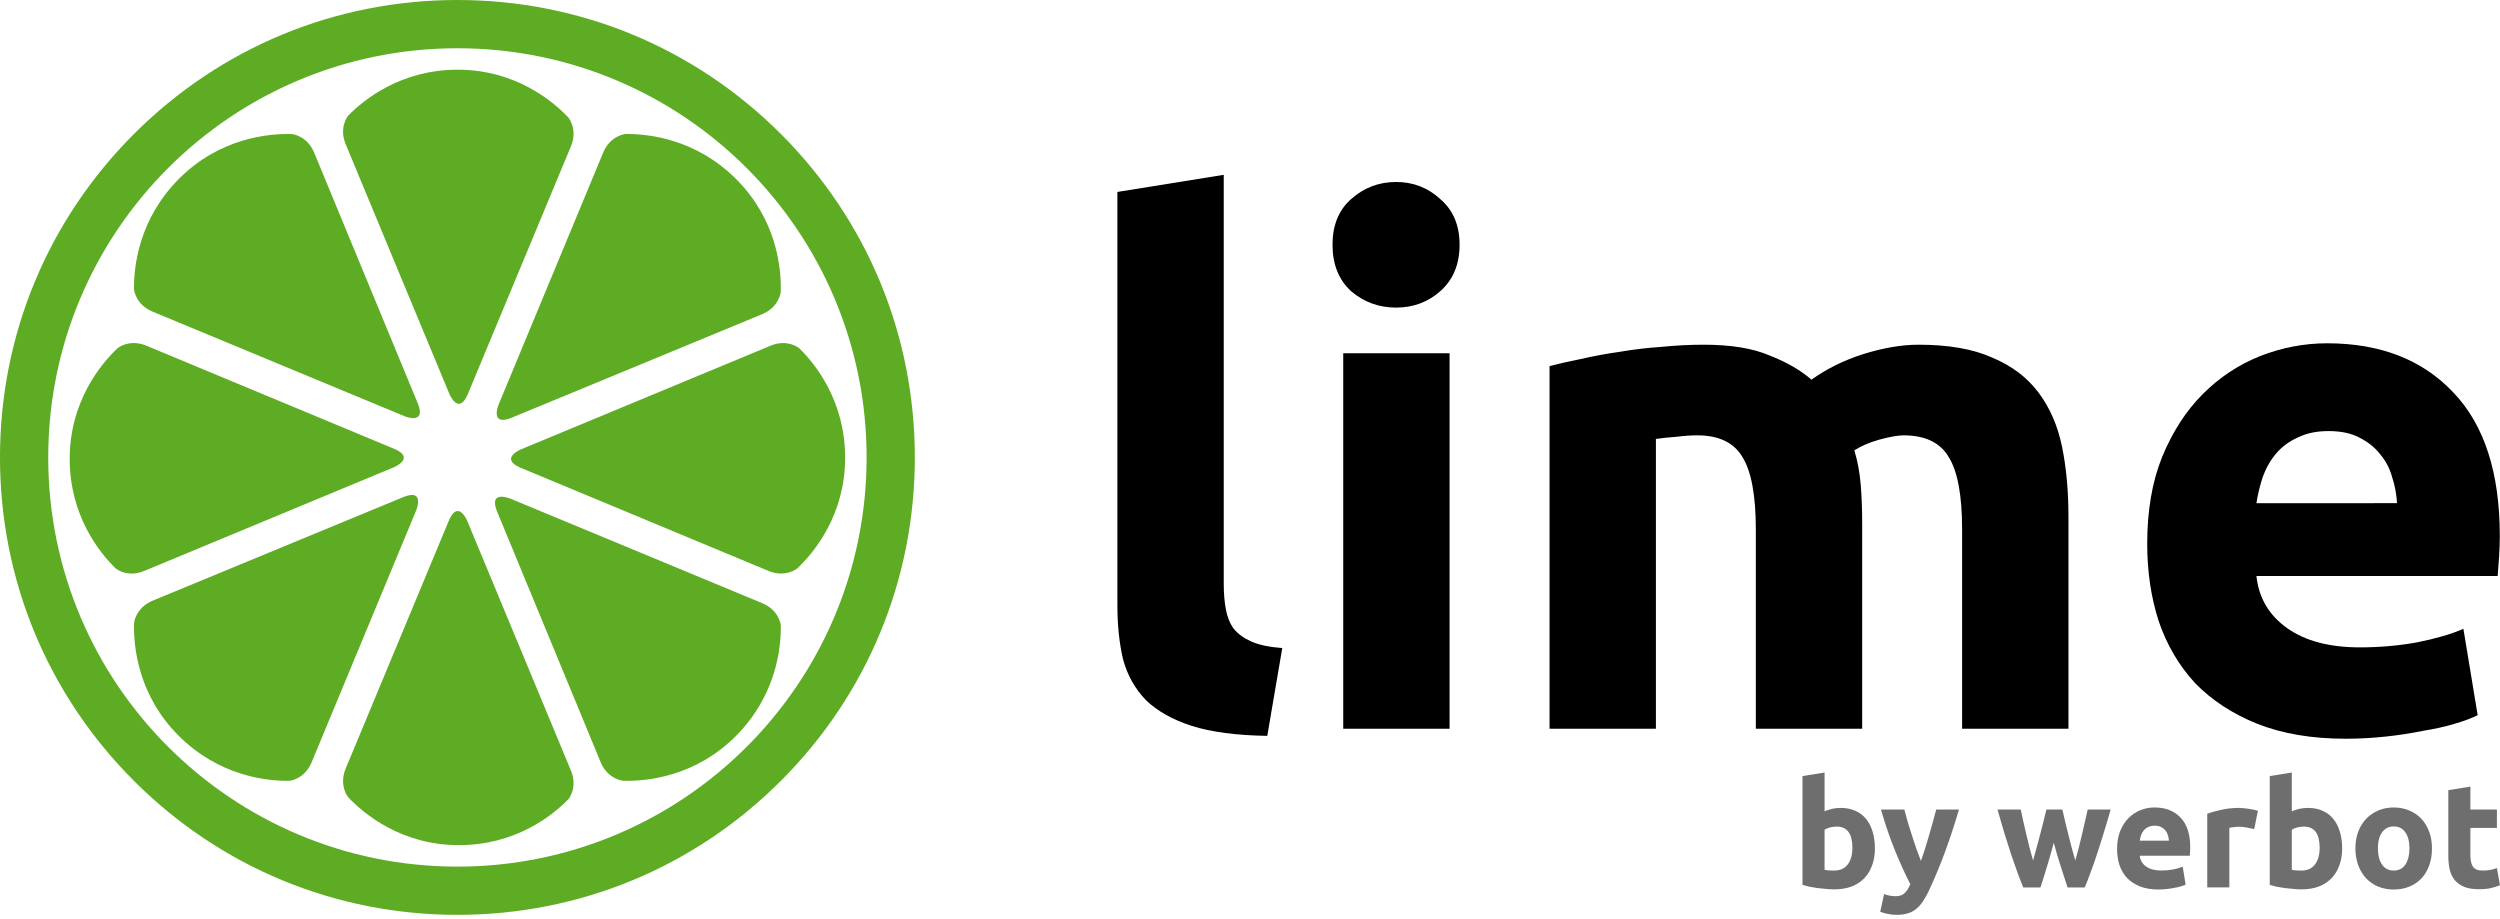
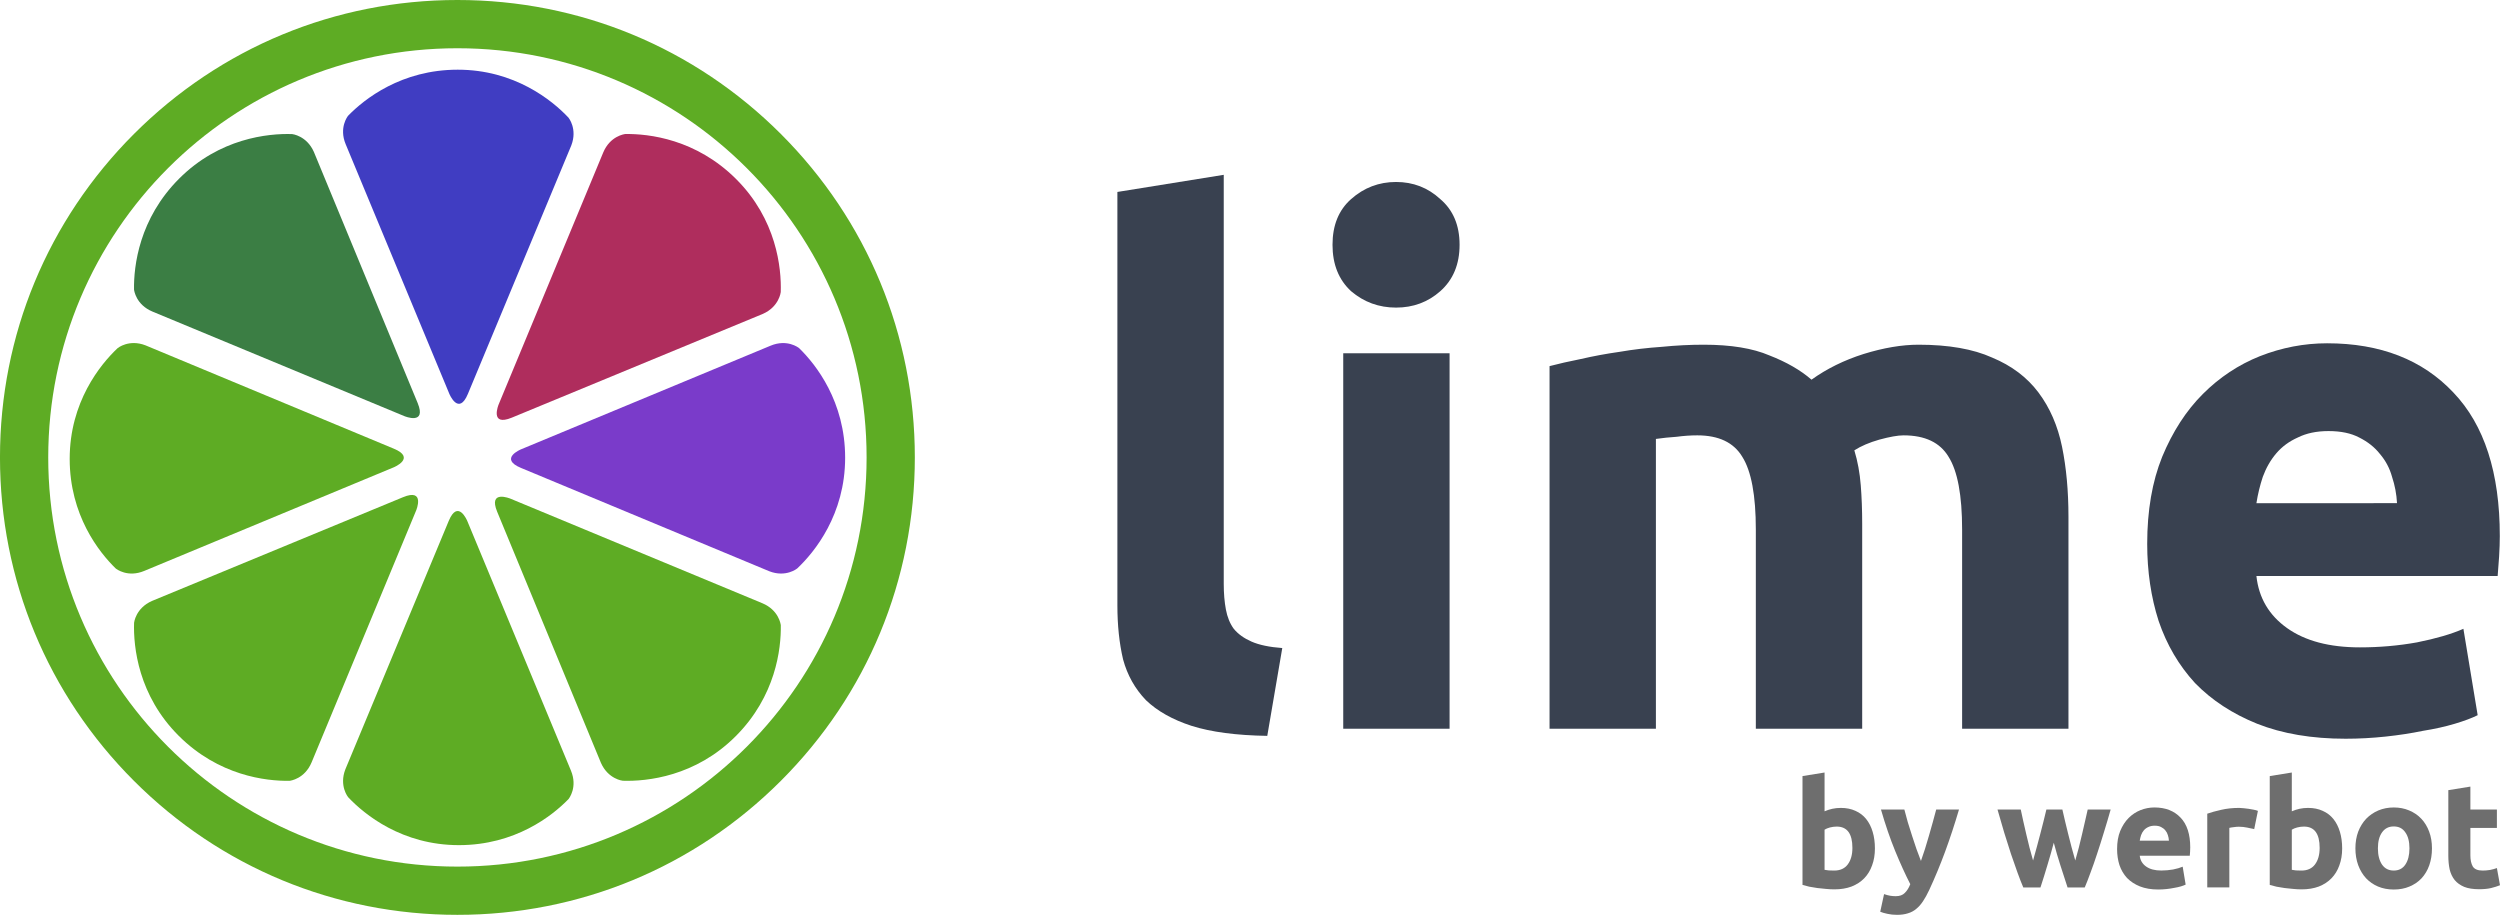
<svg xmlns="http://www.w3.org/2000/svg" fill="none" height="65" viewBox="0 0 177 65" width="177">
  <clipPath id="a">
    <path d="m0 0h177v65h-177z" />
  </clipPath>
  <g clip-path="url(#a)">
-     <path d="m89.723 52.099c-2.19-.034-3.975-.27-5.357-.708-1.348-.438-2.426-1.044-3.234-1.819-.775-.808-1.314-1.769-1.617-2.881-.27-1.145-.404-2.426-.404-3.841v-29.26l7.53-1.213v28.957c0 .674.051 1.28.152 1.819.101.539.286.994.556 1.364.303.371.724.674 1.263.91.539.236 1.263.388 2.173.455z" fill="#000" />
-     <path d="m102.63 51.594h-7.529v-26.581h7.529zm.708-34.263c0 1.381-.455 2.476-1.365 3.285-.876.775-1.92 1.162-3.133 1.162-1.213 0-2.274-.388-3.184-1.162-.876-.809-1.314-1.903-1.314-3.285s.438-2.459 1.314-3.234c.91-.808 1.971-1.213 3.184-1.213 1.213 0 2.257.404 3.133 1.213.91.775 1.365 1.853 1.365 3.234z" fill="#000" />
-     <path d="m124.313 37.494c0-2.426-.32-4.144-.96-5.155-.607-1.011-1.668-1.516-3.184-1.516-.472 0-.96.034-1.465.101-.506.034-.994.084-1.466.152v20.517h-7.53v-25.672c.64-.169 1.382-.337 2.224-.505.876-.202 1.785-.371 2.729-.505.977-.168 1.971-.286 2.981-.354 1.011-.101 2.005-.152 2.982-.152 1.92 0 3.47.253 4.649.758 1.213.472 2.207 1.044 2.982 1.718 1.078-.775 2.308-1.381 3.689-1.819 1.415-.438 2.712-.657 3.891-.657 2.123 0 3.858.303 5.205.91 1.381.573 2.476 1.398 3.285 2.476.808 1.078 1.364 2.358 1.668 3.841.303 1.482.454 3.133.454 4.952v15.009h-7.529v-14.099c0-2.426-.32-4.144-.961-5.155-.606-1.011-1.667-1.516-3.183-1.516-.405 0-.977.101-1.718.303-.708.202-1.297.455-1.769.758.236.775.387 1.6.455 2.476.067.842.101 1.752.101 2.729v14.504h-7.53z" fill="#000" />
-     <path d="m152.022 38.505c0-2.358.353-4.413 1.061-6.165.741-1.786 1.701-3.268 2.88-4.447 1.18-1.179 2.527-2.072 4.043-2.678 1.55-.607 3.133-.91 4.751-.91 3.773 0 6.754 1.162 8.944 3.487 2.19 2.291 3.285 5.677 3.285 10.158 0 .438-.017.926-.05 1.466-.034.505-.068.96-.102 1.365h-17.08c.168 1.55.892 2.779 2.173 3.689 1.28.91 2.998 1.364 5.154 1.364 1.381 0 2.729-.118 4.043-.354 1.348-.27 2.443-.59 3.285-.96l1.01 6.115c-.404.202-.943.404-1.617.606-.673.202-1.431.371-2.274.505-.808.169-1.684.303-2.628.404-.943.101-1.886.152-2.83.152-2.392 0-4.48-.354-6.266-1.061-1.752-.708-3.217-1.668-4.396-2.881-1.146-1.247-2.005-2.712-2.578-4.397-.539-1.685-.808-3.504-.808-5.458zm17.687-2.881c-.034-.64-.152-1.263-.354-1.87-.168-.606-.455-1.145-.859-1.617-.37-.472-.859-.859-1.465-1.162-.573-.303-1.297-.455-2.173-.455-.843 0-1.567.152-2.173.455-.607.27-1.112.64-1.516 1.112-.405.472-.725 1.028-.961 1.668-.202.606-.353 1.23-.454 1.87z" fill="#000" />
-     <path d="m173.341 55.943 1.562-.252v1.625h1.877v1.3h-1.877v1.94c0 .329.056.591.168.786.119.196.353.294.702.294.168 0 .339-.014.514-.042.182-.035.346-.08.493-.136l.22 1.216c-.189.077-.399.143-.629.199-.231.056-.514.084-.849.084-.427 0-.78-.056-1.059-.168-.28-.119-.504-.28-.671-.482-.168-.21-.287-.461-.357-.755-.063-.293-.094-.619-.094-.975z" fill="#6e6e6e" />
-     <path d="m172.183 60.063c0 .433-.063.832-.189 1.195-.125.356-.307.664-.545.923-.237.252-.524.447-.86.587-.328.14-.698.21-1.111.21-.405 0-.776-.07-1.111-.21-.329-.14-.612-.336-.849-.587-.238-.259-.423-.566-.556-.923-.133-.363-.199-.762-.199-1.195 0-.433.066-.828.199-1.185.14-.356.328-.66.566-.912.245-.252.531-.447.86-.587.335-.14.699-.21 1.09-.21.399 0 .762.07 1.09.21.336.14.623.336.86.587.238.252.423.556.556.912.133.356.199.751.199 1.185zm-1.594 0c0-.482-.097-.86-.293-1.132-.189-.28-.461-.419-.818-.419-.356 0-.632.14-.828.419-.196.273-.294.65-.294 1.132 0 .482.098.867.294 1.153.196.28.472.419.828.419.357 0 .629-.14.818-.419.196-.286.293-.671.293-1.153z" fill="#6e6e6e" />
-     <path d="m164.231 60.032c0-1.006-.37-1.51-1.111-1.51-.161 0-.322.021-.483.063-.153.042-.279.094-.377.157v2.841c.077.014.175.028.293.042.119.007.249.011.388.011.427 0 .748-.147.965-.44.217-.293.325-.681.325-1.164zm1.594.042c0 .44-.067.839-.2 1.195-.125.356-.311.66-.555.912-.245.252-.545.447-.902.587-.356.133-.762.199-1.216.199-.189 0-.388-.011-.598-.032-.202-.014-.405-.035-.608-.063-.196-.028-.384-.059-.566-.094-.182-.042-.342-.084-.482-.126v-7.706l1.562-.252v2.747c.175-.077.356-.136.545-.178.189-.042.392-.063.608-.063.392 0 .738.07 1.038.21.301.133.552.325.755.577.203.252.356.556.461.912.105.349.158.741.158 1.174z" fill="#6e6e6e" />
-     <path d="m159.598 58.7c-.14-.035-.304-.07-.493-.105-.189-.042-.391-.063-.608-.063-.098 0-.217.011-.356.031-.133.014-.235.032-.304.052v4.215h-1.563v-5.221c.28-.098.609-.189.986-.273.384-.091.811-.136 1.279-.136.084 0 .185.007.304.021.119.007.238.021.357.042.118.014.237.035.356.063.119.021.22.049.304.084z" fill="#6e6e6e" />
-     <path d="m149.89 60.115c0-.489.073-.916.22-1.279.154-.37.353-.678.597-.923.245-.245.525-.43.839-.556.322-.126.65-.189.986-.189.783 0 1.401.241 1.855.723.455.475.682 1.178.682 2.107 0 .091-.004.192-.011.304-.007.105-.014.199-.021.283h-3.543c.035.322.185.577.451.765.265.189.622.283 1.069.283.287 0 .566-.025.839-.073.279-.056.506-.122.681-.199l.21 1.269c-.084.042-.196.084-.336.126-.139.042-.297.077-.471.105-.168.035-.35.063-.546.084-.195.021-.391.032-.587.032-.496 0-.929-.073-1.3-.22-.363-.147-.667-.346-.912-.598-.238-.259-.416-.563-.535-.912-.111-.349-.167-.727-.167-1.132zm3.669-.598c-.007-.133-.031-.262-.073-.388-.035-.126-.095-.238-.178-.335-.077-.098-.179-.178-.305-.241-.118-.063-.269-.094-.45-.094-.175 0-.325.031-.451.094-.126.056-.231.133-.315.231-.084.098-.15.213-.199.346-.042.126-.073.255-.094.388z" fill="#6e6e6e" />
-     <path d="m145.408 59.665c-.139.531-.29 1.059-.45 1.583-.154.524-.319 1.052-.493 1.583h-1.216c-.126-.294-.263-.643-.409-1.048-.147-.405-.301-.846-.462-1.321-.153-.482-.314-.989-.482-1.52-.161-.538-.318-1.08-.472-1.625h1.646c.056.252.116.528.179.828.069.294.139.598.209.912.077.315.154.632.231.954.084.315.168.619.252.912.09-.308.178-.622.262-.944.091-.322.174-.636.251-.944.084-.315.161-.615.231-.902.077-.293.143-.566.199-.818h1.132c.056.252.119.524.189.818.07.287.143.587.22.902.077.307.158.622.241.944.084.322.172.636.263.944.083-.294.167-.598.251-.912.084-.322.161-.639.231-.954.077-.315.147-.619.21-.912.069-.3.132-.577.188-.828h1.625c-.153.545-.314 1.087-.482 1.625-.161.531-.321 1.038-.482 1.52-.154.475-.308.916-.462 1.321-.146.405-.283.755-.408 1.048h-1.217c-.174-.531-.346-1.059-.513-1.583-.168-.524-.322-1.052-.462-1.583z" fill="#6e6e6e" />
-     <path d="m138.697 57.316c-.314 1.062-.643 2.058-.985 2.988-.343.93-.717 1.831-1.122 2.705-.147.315-.294.58-.44.797-.147.224-.308.405-.483.545-.174.147-.374.252-.597.315-.217.07-.472.105-.766.105-.244 0-.471-.025-.681-.073-.203-.042-.371-.091-.503-.147l.272-1.248c.161.056.304.094.43.115s.259.032.398.032c.28 0 .493-.077.64-.231.154-.147.283-.353.388-.619-.357-.699-.713-1.482-1.069-2.348-.357-.874-.692-1.852-1.007-2.936h1.657c.069.273.15.57.241.891.098.315.199.636.304.965.105.322.209.636.314.944.112.307.217.587.315.839.091-.252.185-.531.283-.839.098-.308.192-.622.283-.944.098-.329.189-.65.273-.965.09-.322.171-.619.241-.891z" fill="#6e6e6e" />
-     <path d="m131.15 60.032c0-1.006-.371-1.51-1.111-1.51-.161 0-.322.021-.483.063-.153.042-.279.094-.377.157v2.841c.077.014.175.028.293.042.119.007.249.011.388.011.427 0 .748-.147.965-.44.217-.293.325-.681.325-1.164zm1.594.042c0 .44-.067.839-.2 1.195-.126.356-.311.66-.555.912-.245.252-.546.447-.902.587-.356.133-.762.199-1.216.199-.189 0-.388-.011-.598-.032-.202-.014-.405-.035-.608-.063-.196-.028-.384-.059-.566-.094-.182-.042-.343-.084-.482-.126v-7.706l1.562-.252v2.747c.175-.077.356-.136.545-.178.189-.042.391-.063.608-.063.392 0 .738.07 1.038.21.301.133.552.325.755.577.203.252.356.556.461.912.105.349.158.741.158 1.174z" fill="#6e6e6e" />
-     <g fill="#5eac24">
-       <path d="m32.385 0c8.65 0 16.783 3.369 22.9 9.485 6.117 6.117 9.485 14.249 9.485 22.9s-3.369 16.783-9.486 22.9c-6.117 6.117-14.249 9.486-22.9 9.486s-16.783-3.369-22.9-9.486c-6.117-6.117-9.485-14.249-9.485-22.9 0-8.651 3.369-16.783 9.485-22.9 6.117-6.117 14.249-9.485 22.9-9.485zm0 3.416c-15.999 0-28.97 12.97-28.97 28.97 0 15.999 12.97 28.97 28.97 28.97 15.999 0 28.97-12.97 28.97-28.97 0-15.999-12.97-28.97-28.97-28.97z" />
-       <path d="m40.252 8.333c-1.165-1.241-3.832-3.399-7.845-3.399-3.979 0-6.603 2.068-7.76 3.26-.039.048-.659.848-.174 2.014l7.341 17.678s.655 1.585 1.314 0l7.319-17.588c.453-1.17-.195-1.964-.195-1.964z" />
-       <path d="m20.684 9.493c-1.714-.057-5.15.299-8.003 3.156-2.829 2.832-3.219 6.177-3.192 7.852.007.062.137 1.074 1.313 1.563l17.832 7.401s1.596.666.934-.935l-7.345-17.772c-.513-1.158-1.54-1.264-1.54-1.264z" />
-       <path d="m8.333 24.644c-1.241 1.165-3.399 3.832-3.399 7.845 0 3.979 2.068 6.603 3.26 7.76.048.039.848.659 2.014.174l17.678-7.341s1.585-.655 0-1.314l-17.588-7.319c-1.17-.453-1.964.195-1.964.195z" />
-       <path d="m9.493 44.087c-.057 1.714.299 5.15 3.156 8.003 2.832 2.829 6.177 3.219 7.852 3.192.062-.007 1.074-.137 1.563-1.313l7.401-17.832s.666-1.596-.935-.934l-17.772 7.345c-1.158.513-1.264 1.54-1.264 1.54z" />
-       <path d="m24.645 56.437c1.165 1.241 3.832 3.399 7.845 3.399 3.979 0 6.603-2.068 7.76-3.26.039-.048.658-.848.174-2.014l-7.341-17.678s-.655-1.585-1.314 0l-7.319 17.588c-.453 1.17.195 1.964.195 1.964z" />
-       <path d="m44.087 55.277c1.714.057 5.15-.299 8.003-3.156 2.829-2.832 3.219-6.177 3.191-7.852-.007-.062-.137-1.074-1.313-1.563l-17.831-7.401s-1.596-.666-.934.935l7.344 17.772c.513 1.158 1.54 1.264 1.54 1.264z" />
-       <path d="m56.437 40.252c1.241-1.165 3.399-3.832 3.399-7.845 0-3.979-2.068-6.603-3.26-7.76-.048-.039-.848-.658-2.014-.174l-17.678 7.341s-1.585.655 0 1.314l17.588 7.319c1.17.453 1.964-.195 1.964-.195z" />
-       <path d="m55.277 20.684c.057-1.714-.299-5.15-3.156-8.003-2.832-2.829-6.177-3.219-7.852-3.192-.062.007-1.074.137-1.563 1.313l-7.401 17.832s-.666 1.596.935.934l17.772-7.345c1.158-.513 1.264-1.54 1.264-1.54z" />
+     <path d="m89.723 52.099c-2.19-.034-3.975-.27-5.357-.708-1.348-.438-2.426-1.044-3.234-1.819-.775-.808-1.314-1.769-1.617-2.881-.27-1.145-.404-2.426-.404-3.841v-29.26l7.53-1.213v28.957c0 .674.051 1.28.152 1.819.101.539.286.994.556 1.364.303.371.724.674 1.263.91.539.236 1.263.388 2.173.455z" fill="#394150" />
+     <path d="m102.63 51.594h-7.529v-26.581h7.529zm.708-34.263c0 1.381-.455 2.476-1.365 3.285-.876.775-1.92 1.162-3.133 1.162-1.213 0-2.274-.388-3.184-1.162-.876-.809-1.314-1.903-1.314-3.285s.438-2.459 1.314-3.234c.91-.808 1.971-1.213 3.184-1.213 1.213 0 2.257.404 3.133 1.213.91.775 1.365 1.853 1.365 3.234z" fill="#394150" />
+     <path d="m124.313 37.494c0-2.426-.32-4.144-.96-5.155-.607-1.011-1.668-1.516-3.184-1.516-.472 0-.96.034-1.465.101-.506.034-.994.084-1.466.152v20.517h-7.53v-25.672c.64-.169 1.382-.337 2.224-.505.876-.202 1.785-.371 2.729-.505.977-.168 1.971-.286 2.981-.354 1.011-.101 2.005-.152 2.982-.152 1.92 0 3.47.253 4.649.758 1.213.472 2.207 1.044 2.982 1.718 1.078-.775 2.308-1.381 3.689-1.819 1.415-.438 2.712-.657 3.891-.657 2.122 0 3.858.303 5.205.91 1.381.573 2.476 1.398 3.285 2.476.808 1.078 1.364 2.358 1.668 3.841.303 1.482.454 3.133.454 4.952v15.009h-7.529v-14.099c0-2.426-.32-4.144-.961-5.155-.606-1.011-1.667-1.516-3.183-1.516-.405 0-.977.101-1.718.303-.708.202-1.297.455-1.769.758.236.775.387 1.6.455 2.476.067.842.101 1.752.101 2.729v14.504h-7.53z" fill="#394150" />
+     <path d="m152.022 38.505c0-2.358.353-4.413 1.061-6.165.741-1.786 1.701-3.268 2.88-4.447 1.18-1.179 2.527-2.072 4.043-2.678 1.55-.607 3.133-.91 4.751-.91 3.773 0 6.754 1.162 8.944 3.487 2.19 2.291 3.285 5.677 3.285 10.158 0 .438-.017.926-.05 1.466-.034.505-.068.96-.102 1.365h-17.08c.168 1.55.892 2.779 2.173 3.689 1.28.91 2.998 1.364 5.154 1.364 1.381 0 2.729-.118 4.043-.354 1.348-.27 2.443-.59 3.285-.96l1.01 6.115c-.404.202-.943.404-1.617.606-.673.202-1.431.371-2.274.505-.808.169-1.684.303-2.628.404-.943.101-1.886.152-2.83.152-2.392 0-4.48-.354-6.266-1.061-1.752-.708-3.217-1.668-4.396-2.881-1.146-1.247-2.005-2.712-2.578-4.397-.539-1.685-.808-3.504-.808-5.458zm17.687-2.881c-.034-.64-.152-1.263-.354-1.87-.168-.606-.455-1.145-.859-1.617-.37-.472-.859-.859-1.465-1.162-.573-.303-1.297-.455-2.173-.455-.843 0-1.567.152-2.173.455-.607.27-1.112.64-1.516 1.112-.405.472-.725 1.028-.961 1.668-.202.606-.353 1.23-.454 1.87z" fill="#394150" />
+     <g fill="#6e6e6e">
+       <path d="m173.341 55.943 1.562-.252v1.625h1.877v1.3h-1.877v1.94c0 .329.056.591.168.786.119.196.353.294.702.294.168 0 .339-.014.514-.042.182-.035.346-.08.493-.136l.22 1.216c-.189.077-.399.143-.629.199-.231.056-.514.084-.849.084-.427 0-.78-.056-1.059-.168-.28-.119-.504-.28-.671-.482-.168-.21-.287-.461-.357-.755-.063-.293-.094-.619-.094-.975z" />
+       <path d="m172.183 60.063c0 .433-.063.832-.189 1.195-.125.356-.307.664-.545.923-.237.252-.524.447-.86.587-.328.14-.698.21-1.111.21-.405 0-.776-.07-1.111-.21-.329-.14-.612-.336-.849-.587-.238-.259-.423-.566-.556-.923-.133-.363-.199-.762-.199-1.195 0-.433.066-.828.199-1.185.14-.356.328-.66.566-.912.245-.252.531-.447.86-.587.335-.14.699-.21 1.09-.21.399 0 .762.07 1.09.21.336.14.623.336.86.587.238.252.423.556.556.912.133.356.199.751.199 1.185zm-1.594 0c0-.482-.097-.86-.293-1.132-.189-.28-.461-.419-.818-.419-.356 0-.632.14-.828.419-.196.273-.294.65-.294 1.132 0 .482.098.867.294 1.153.196.28.472.419.828.419.357 0 .629-.14.818-.419.196-.286.293-.671.293-1.153z" />
+       <path d="m164.231 60.032c0-1.006-.37-1.51-1.111-1.51-.161 0-.322.021-.483.063-.153.042-.279.094-.377.157v2.841c.077.014.175.028.293.042.119.007.249.011.388.011.427 0 .748-.147.965-.44.217-.293.325-.681.325-1.164zm1.594.042c0 .44-.067.839-.2 1.195-.125.356-.311.66-.555.912-.245.252-.545.447-.902.587-.356.133-.762.199-1.216.199-.189 0-.388-.011-.598-.032-.202-.014-.405-.035-.608-.063-.196-.028-.384-.059-.566-.094-.182-.042-.342-.084-.482-.126v-7.706l1.562-.252v2.747c.175-.077.356-.136.545-.178.189-.042.392-.063.608-.063.392 0 .738.07 1.038.21.301.133.552.325.755.577.203.252.356.556.461.912.105.349.158.741.158 1.174z" />
+       <path d="m159.598 58.7c-.14-.035-.304-.07-.493-.105-.189-.042-.391-.063-.608-.063-.098 0-.217.011-.356.031-.133.014-.235.032-.304.052v4.215h-1.563v-5.221c.28-.098.609-.189.986-.273.384-.091.811-.136 1.279-.136.084 0 .185.007.304.021.119.007.238.021.357.042.118.014.237.035.356.063.119.021.22.049.304.084z" />
+       <path d="m149.89 60.115c0-.489.073-.916.22-1.279.154-.37.353-.678.597-.923.245-.245.525-.43.839-.556.322-.126.65-.189.986-.189.783 0 1.401.241 1.855.723.455.475.682 1.178.682 2.107 0 .091-.004.192-.011.304-.007.105-.014.199-.021.283h-3.543c.035.322.185.577.451.765.265.189.622.283 1.069.283.287 0 .566-.025.839-.073.279-.056.506-.122.681-.199l.21 1.269c-.084.042-.196.084-.336.126-.139.042-.297.077-.471.105-.168.035-.35.063-.546.084-.195.021-.391.032-.587.032-.496 0-.929-.073-1.3-.22-.363-.147-.667-.346-.912-.598-.238-.259-.416-.563-.535-.912-.111-.349-.167-.727-.167-1.132zm3.669-.598c-.007-.133-.031-.262-.073-.388-.035-.126-.095-.238-.178-.335-.077-.098-.179-.178-.305-.241-.118-.063-.269-.094-.45-.094-.175 0-.325.031-.451.094-.126.056-.231.133-.315.231-.084.098-.15.213-.199.346-.042.126-.073.255-.094.388z" />
+       <path d="m145.408 59.665c-.139.531-.29 1.059-.45 1.583-.154.524-.319 1.052-.493 1.583h-1.216c-.126-.294-.263-.643-.409-1.048-.147-.405-.301-.846-.462-1.321-.153-.482-.314-.989-.482-1.52-.161-.538-.318-1.08-.472-1.625h1.646c.056.252.116.528.179.828.069.294.139.598.209.912.077.315.154.632.231.954.084.315.168.619.252.912.09-.308.178-.622.262-.944.091-.322.174-.636.251-.944.084-.315.161-.615.231-.902.077-.293.143-.566.199-.818h1.132c.056.252.119.524.189.818.07.287.143.587.22.902.077.307.158.622.241.944.084.322.172.636.263.944.083-.294.167-.598.251-.912.084-.322.161-.639.231-.954.077-.315.147-.619.21-.912.069-.3.132-.577.188-.828h1.625c-.153.545-.314 1.087-.482 1.625-.161.531-.321 1.038-.482 1.52-.154.475-.308.916-.462 1.321-.146.405-.283.755-.408 1.048h-1.217c-.174-.531-.346-1.059-.513-1.583-.168-.524-.322-1.052-.462-1.583z" />
+       <path d="m138.697 57.316c-.314 1.062-.643 2.058-.985 2.988-.343.93-.717 1.831-1.122 2.705-.147.315-.294.58-.44.797-.147.224-.308.405-.483.545-.174.147-.374.252-.597.315-.217.07-.472.105-.766.105-.244 0-.471-.025-.681-.073-.203-.042-.371-.091-.503-.147l.272-1.248c.161.056.304.094.43.115s.259.032.398.032c.28 0 .493-.077.64-.231.154-.147.283-.353.388-.619-.357-.699-.713-1.482-1.069-2.348-.357-.874-.692-1.852-1.007-2.936h1.657c.069.273.15.57.241.891.098.315.199.636.304.965.105.322.209.636.314.944.112.307.217.587.315.839.091-.252.185-.531.283-.839.098-.308.192-.622.283-.944.098-.329.189-.65.273-.965.09-.322.171-.619.241-.891z" />
+       <path d="m131.15 60.032c0-1.006-.371-1.51-1.111-1.51-.161 0-.322.021-.483.063-.153.042-.279.094-.377.157v2.841c.077.014.175.028.293.042.119.007.249.011.388.011.427 0 .748-.147.965-.44.217-.293.325-.681.325-1.164zm1.594.042c0 .44-.067.839-.2 1.195-.126.356-.311.66-.555.912-.245.252-.546.447-.902.587-.356.133-.762.199-1.216.199-.189 0-.388-.011-.598-.032-.202-.014-.405-.035-.608-.063-.196-.028-.384-.059-.566-.094-.182-.042-.343-.084-.482-.126v-7.706l1.562-.252v2.747c.175-.077.356-.136.545-.178.189-.042.391-.063.608-.063.392 0 .738.07 1.038.21.301.133.552.325.755.577.203.252.356.556.461.912.105.349.158.741.158 1.174z" />
    </g>
+     <path d="m32.385 0c8.65 0 16.783 3.369 22.9 9.485 6.117 6.117 9.485 14.249 9.485 22.9s-3.369 16.783-9.486 22.9c-6.117 6.117-14.249 9.486-22.9 9.486s-16.783-3.369-22.9-9.486c-6.117-6.117-9.485-14.249-9.485-22.9 0-8.651 3.369-16.783 9.485-22.9 6.117-6.117 14.249-9.485 22.9-9.485zm0 3.416c-15.999 0-28.97 12.97-28.97 28.97 0 15.999 12.97 28.97 28.97 28.97 15.999 0 28.97-12.97 28.97-28.97 0-15.999-12.97-28.97-28.97-28.97z" fill="#5eac24" />
+     <path d="m40.252 8.333c-1.165-1.241-3.832-3.399-7.845-3.399-3.979 0-6.603 2.068-7.76 3.26-.039.048-.659.848-.174 2.014l7.341 17.678s.655 1.585 1.314 0l7.319-17.588c.453-1.17-.195-1.964-.195-1.964z" fill="#403dc2" />
+     <path d="m20.684 9.493c-1.714-.057-5.15.299-8.003 3.156-2.829 2.832-3.219 6.177-3.192 7.852.007.062.137 1.074 1.313 1.562l17.832 7.401s1.596.666.934-.935l-7.345-17.772c-.513-1.158-1.54-1.264-1.54-1.264z" fill="#3b7e44" />
+     <path d="m8.333 24.644c-1.241 1.165-3.399 3.832-3.399 7.845 0 3.979 2.068 6.603 3.26 7.76.048.039.848.659 2.014.174l17.678-7.341s1.585-.655 0-1.314l-17.588-7.319c-1.17-.453-1.964.195-1.964.195z" fill="#5eac24" />
+     <path d="m9.493 44.087c-.057 1.714.299 5.15 3.156 8.003 2.832 2.829 6.177 3.219 7.852 3.192.062-.007 1.074-.137 1.563-1.313l7.401-17.832s.666-1.596-.935-.934l-17.772 7.345c-1.158.513-1.264 1.54-1.264 1.54z" fill="#5eac24" />
+     <path d="m24.645 56.437c1.165 1.241 3.832 3.399 7.845 3.399 3.979 0 6.603-2.068 7.76-3.26.039-.048.658-.848.174-2.014l-7.341-17.678s-.655-1.585-1.314 0l-7.319 17.588c-.453 1.17.195 1.964.195 1.964z" fill="#5eac24" />
+     <path d="m44.087 55.277c1.714.057 5.15-.299 8.003-3.156 2.829-2.832 3.219-6.177 3.191-7.852-.007-.062-.137-1.074-1.313-1.563l-17.831-7.401s-1.596-.666-.934.935l7.344 17.772c.513 1.158 1.54 1.264 1.54 1.264z" fill="#5eac24" />
+     <path d="m56.437 40.252c1.241-1.165 3.399-3.832 3.399-7.845 0-3.979-2.068-6.603-3.26-7.76-.048-.039-.848-.658-2.014-.174l-17.678 7.341s-1.585.655 0 1.314l17.588 7.319c1.17.453 1.964-.195 1.964-.195z" fill="#7a3bca" />
+     <path d="m55.277 20.684c.057-1.714-.299-5.15-3.156-8.003-2.832-2.829-6.177-3.219-7.852-3.192-.062.007-1.074.137-1.563 1.313l-7.401 17.832s-.666 1.596.935.934l17.772-7.345c1.158-.513 1.264-1.54 1.264-1.54z" fill="#af2d5d" />
  </g>
</svg>
